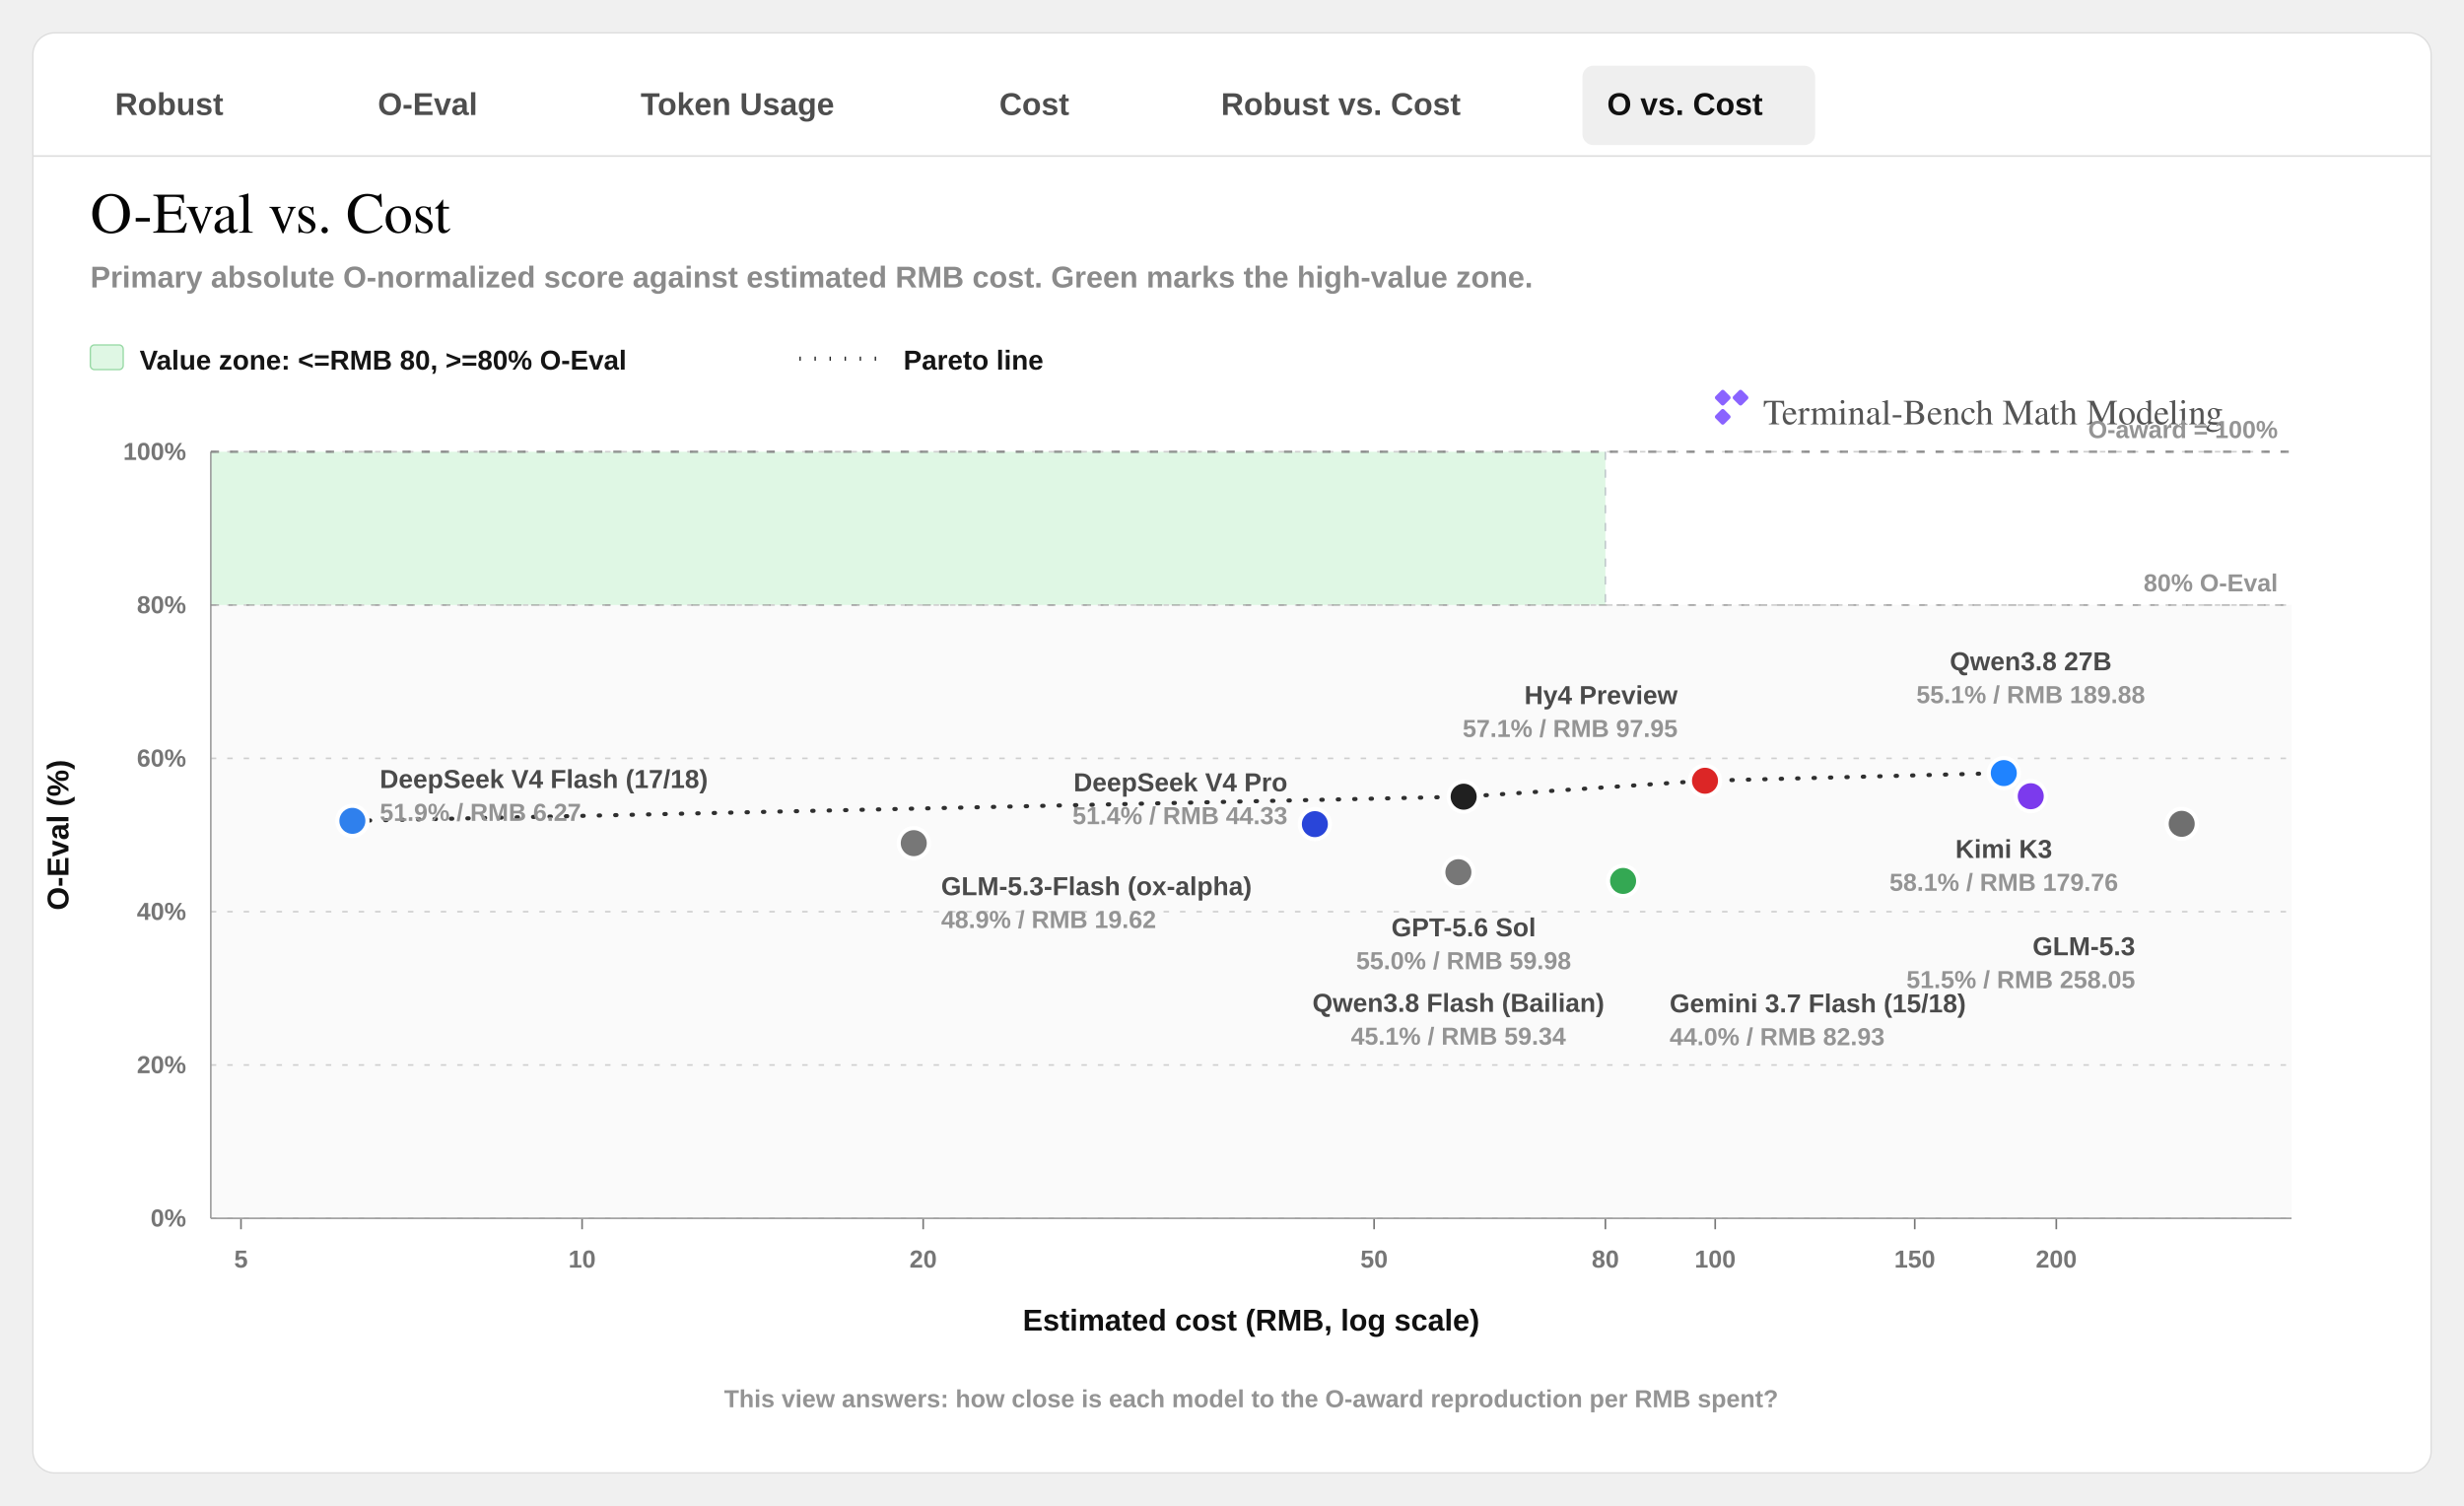
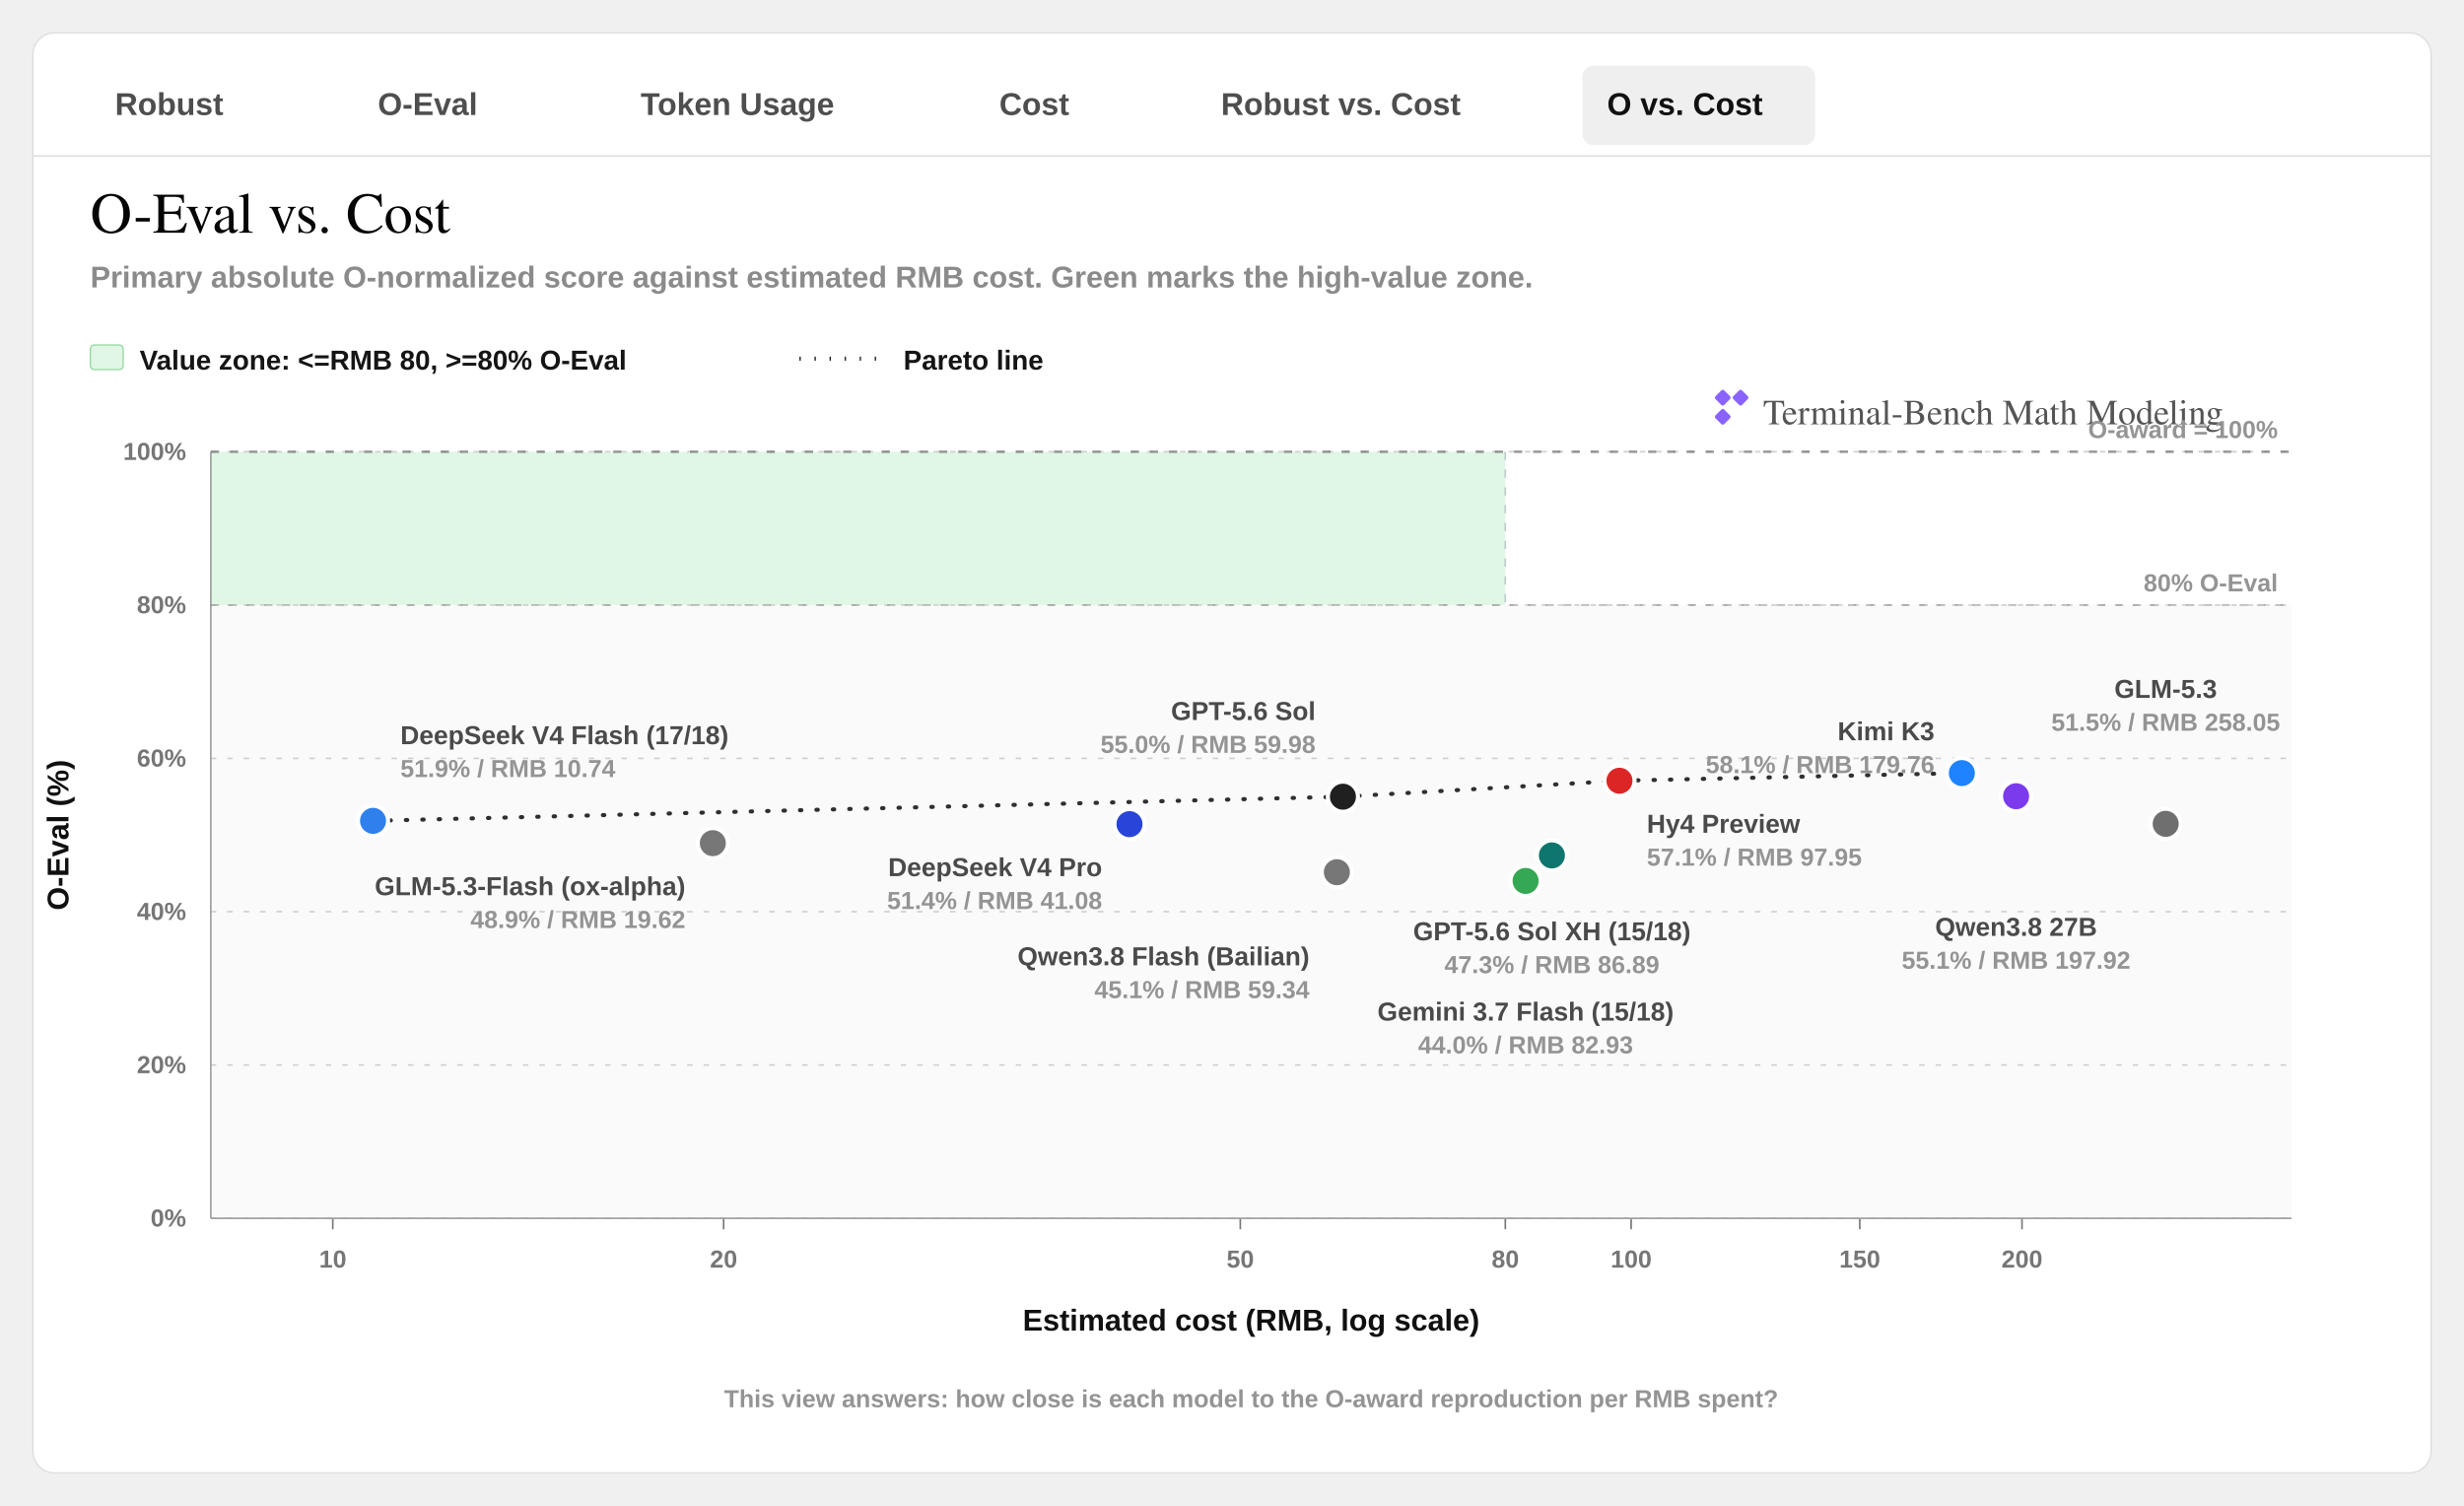
<svg xmlns="http://www.w3.org/2000/svg" width="1800" height="1100" viewBox="0 0 1800 1100" role="img">
  <style>
      .title { font-family: Georgia, Times, serif; font-size: 42px; fill: #050505; }
      .subtitle { font-family: Arial, Helvetica, sans-serif; font-size: 22px; fill: #8b8b8b; font-weight: 650; }
      .tab { font-family: Arial, Helvetica, sans-serif; font-size: 23px; fill: #4e4e4e; font-weight: 760; }
      .tab-active { fill: #111111; }
      .axis { font-family: Arial, Helvetica, sans-serif; font-size: 18px; fill: #767676; font-weight: 600; }
      .axis-title { font-family: Arial, Helvetica, sans-serif; font-size: 22px; fill: #101010; font-weight: 720; }
      .legend { font-family: Arial, Helvetica, sans-serif; font-size: 20px; fill: #151515; font-weight: 680; }
      .x-label { font-family: Arial, Helvetica, sans-serif; font-size: 18px; fill: #151515; font-weight: 650; }
      .bar-label { font-family: Arial, Helvetica, sans-serif; font-size: 22px; fill: #ffffff; font-weight: 800; }
      .top-label { font-family: Arial, Helvetica, sans-serif; font-size: 19px; fill: #939393; font-weight: 750; }
      .small-note { font-family: Arial, Helvetica, sans-serif; font-size: 18px; fill: #949494; font-weight: 650; }
      .point-label { font-family: Arial, Helvetica, sans-serif; font-size: 19px; fill: #4a4a4a; font-weight: 700; }
      .brand { font-family: Georgia, Times, serif; font-size: 26px; fill: #555555; }
    </style>
  <rect x="24.00" y="24.00" width="1752.00" height="1052.00" fill="#ffffff" stroke="#dddddd" rx="16.00" />
  <text x="84.00" y="84.00" text-anchor="start" class="tab">Robust</text>
  <text x="276.00" y="84.00" text-anchor="start" class="tab">O-Eval</text>
  <text x="468.00" y="84.00" text-anchor="start" class="tab">Token Usage</text>
  <text x="730.00" y="84.00" text-anchor="start" class="tab">Cost</text>
  <text x="892.00" y="84.00" text-anchor="start" class="tab">Robust vs. Cost</text>
  <rect x="1156.00" y="48.00" width="170.00" height="58.00" fill="#efefef" rx="8.00" />
  <text x="1174.00" y="84.00" text-anchor="start" class="tab tab-active">O vs. Cost</text>
  <line x1="24.00" y1="114.00" x2="1776.00" y2="114.00" stroke="#dddddd" stroke-width="1.20" />
  <text x="66.00" y="170.00" text-anchor="start" class="title">O-Eval vs. Cost</text>
  <text x="66.00" y="210.00" text-anchor="start" class="subtitle">Primary absolute O-normalized score against estimated RMB cost. Green marks the high-value zone.</text>
  <rect x="66.00" y="252.00" width="24.00" height="18.00" fill="#dff7e4" stroke="#98d9a5" rx="3.00" />
  <text x="102.00" y="270.00" text-anchor="start" class="legend">Value zone: &lt;=RMB 80, &gt;=80% O-Eval</text>
  <line x1="584.00" y1="262.00" x2="644.00" y2="262.00" stroke="#222222" stroke-width="3.00" stroke-dasharray="1 10" />
  <text x="660.00" y="270.00" text-anchor="start" class="legend">Pareto line</text>
  <rect x="1254.00" y="286.00" width="9" height="9" rx="1.5" fill="#8a63ff" transform="rotate(-45 1258.50 290.50)" />
  <rect x="1267.00" y="286.00" width="9" height="9" rx="1.5" fill="#8a63ff" transform="rotate(-45 1271.50 290.50)" />
  <rect x="1254.00" y="300.00" width="9" height="9" rx="1.5" fill="#8a63ff" transform="rotate(-45 1258.50 304.50)" />
  <text x="1288.00" y="310.00" text-anchor="start" class="brand">Terminal-Bench Math Modeling</text>
-   <rect x="154.00" y="330.00" width="1018.77" height="112.00" fill="#dff7e4" />
-   <line x1="1172.77" y1="330.00" x2="1172.77" y2="890.00" stroke="#9ca3af" stroke-width="1.20" stroke-dasharray="6 7" opacity="0.550" />
+   <rect x="154.00" y="330.00" width="945.67" height="112.00" fill="#dff7e4" />
+   <line x1="1099.67" y1="330.00" x2="1099.67" y2="890.00" stroke="#9ca3af" stroke-width="1.20" stroke-dasharray="6 7" opacity="0.550" />
  <rect x="154.00" y="442.00" width="1520.00" height="448.00" fill="#fafafa" />
  <line x1="154.00" y1="890.00" x2="1674.00" y2="890.00" stroke="#cfcfcf" stroke-width="1.20" stroke-dasharray="4 8" />
  <text x="136.00" y="896.00" text-anchor="end" class="axis">0%</text>
  <line x1="154.00" y1="778.00" x2="1674.00" y2="778.00" stroke="#cfcfcf" stroke-width="1.20" stroke-dasharray="4 8" />
  <text x="136.00" y="784.00" text-anchor="end" class="axis">20%</text>
  <line x1="154.00" y1="666.00" x2="1674.00" y2="666.00" stroke="#cfcfcf" stroke-width="1.20" stroke-dasharray="4 8" />
  <text x="136.00" y="672.00" text-anchor="end" class="axis">40%</text>
  <line x1="154.00" y1="554.00" x2="1674.00" y2="554.00" stroke="#cfcfcf" stroke-width="1.20" stroke-dasharray="4 8" />
  <text x="136.00" y="560.00" text-anchor="end" class="axis">60%</text>
  <line x1="154.00" y1="442.00" x2="1674.00" y2="442.00" stroke="#cfcfcf" stroke-width="1.20" stroke-dasharray="4 8" />
  <text x="136.00" y="448.00" text-anchor="end" class="axis">80%</text>
  <line x1="154.00" y1="330.00" x2="1674.00" y2="330.00" stroke="#cfcfcf" stroke-width="1.20" stroke-dasharray="4 8" />
  <text x="136.00" y="336.00" text-anchor="end" class="axis">100%</text>
-   <line x1="176.05" y1="890.00" x2="176.05" y2="898.00" stroke="#777777" stroke-width="1.20" />
-   <text x="176.05" y="926.00" text-anchor="middle" class="axis">5</text>
-   <line x1="425.23" y1="890.00" x2="425.23" y2="898.00" stroke="#777777" stroke-width="1.20" />
-   <text x="425.23" y="926.00" text-anchor="middle" class="axis">10</text>
-   <line x1="674.41" y1="890.00" x2="674.41" y2="898.00" stroke="#777777" stroke-width="1.20" />
-   <text x="674.41" y="926.00" text-anchor="middle" class="axis">20</text>
-   <line x1="1003.81" y1="890.00" x2="1003.81" y2="898.00" stroke="#777777" stroke-width="1.20" />
-   <text x="1003.81" y="926.00" text-anchor="middle" class="axis">50</text>
-   <line x1="1172.77" y1="890.00" x2="1172.77" y2="898.00" stroke="#777777" stroke-width="1.20" />
-   <text x="1172.77" y="926.00" text-anchor="middle" class="axis">80</text>
-   <line x1="1252.99" y1="890.00" x2="1252.99" y2="898.00" stroke="#777777" stroke-width="1.20" />
-   <text x="1252.99" y="926.00" text-anchor="middle" class="axis">100</text>
-   <line x1="1398.75" y1="890.00" x2="1398.75" y2="898.00" stroke="#777777" stroke-width="1.20" />
-   <text x="1398.75" y="926.00" text-anchor="middle" class="axis">150</text>
-   <line x1="1502.17" y1="890.00" x2="1502.17" y2="898.00" stroke="#777777" stroke-width="1.20" />
-   <text x="1502.17" y="926.00" text-anchor="middle" class="axis">200</text>
+   <line x1="243.10" y1="890.00" x2="243.10" y2="898.00" stroke="#777777" stroke-width="1.20" />
+   <text x="243.10" y="926.00" text-anchor="middle" class="axis">10</text>
+   <line x1="528.62" y1="890.00" x2="528.62" y2="898.00" stroke="#777777" stroke-width="1.20" />
+   <text x="528.62" y="926.00" text-anchor="middle" class="axis">20</text>
+   <line x1="906.06" y1="890.00" x2="906.06" y2="898.00" stroke="#777777" stroke-width="1.20" />
+   <text x="906.06" y="926.00" text-anchor="middle" class="axis">50</text>
+   <line x1="1099.67" y1="890.00" x2="1099.67" y2="898.00" stroke="#777777" stroke-width="1.20" />
+   <text x="1099.67" y="926.00" text-anchor="middle" class="axis">80</text>
+   <line x1="1191.59" y1="890.00" x2="1191.59" y2="898.00" stroke="#777777" stroke-width="1.20" />
+   <text x="1191.59" y="926.00" text-anchor="middle" class="axis">100</text>
+   <line x1="1358.61" y1="890.00" x2="1358.61" y2="898.00" stroke="#777777" stroke-width="1.20" />
+   <text x="1358.61" y="926.00" text-anchor="middle" class="axis">150</text>
+   <line x1="1477.11" y1="890.00" x2="1477.11" y2="898.00" stroke="#777777" stroke-width="1.20" />
+   <text x="1477.11" y="926.00" text-anchor="middle" class="axis">200</text>
  <line x1="154.00" y1="890.00" x2="1674.00" y2="890.00" stroke="#9e9e9e" stroke-width="1.20" />
  <line x1="154.00" y1="330.00" x2="154.00" y2="890.00" stroke="#9e9e9e" stroke-width="1.20" />
  <text x="914.00" y="972.00" text-anchor="middle" class="axis-title">Estimated cost (RMB, log scale)</text>
  <text x="50.00" y="610.00" text-anchor="middle" class="axis-title" transform="rotate(-90 50.00 610.00)">O-Eval (%)</text>
  <line x1="154.00" y1="442.00" x2="1674.00" y2="442.00" stroke="#808080" stroke-width="1.20" stroke-dasharray="6 7" opacity="0.550" />
  <line x1="154.00" y1="330.00" x2="1674.00" y2="330.00" stroke="#777777" stroke-width="1.80" stroke-dasharray="6 8" opacity="0.750" />
  <text x="1664.00" y="320.00" text-anchor="end" class="small-note">O-award = 100%</text>
  <text x="1664.00" y="432.00" text-anchor="end" class="small-note">80% O-Eval</text>
-   <path d="M 257.42 599.64 L 1069.23 582.00 L 1245.54 570.35 L 1463.81 564.75" fill="none" stroke="#2f2f2f" stroke-width="3.00" stroke-dasharray="1 11" stroke-linecap="round" />
-   <circle cx="257.42" cy="599.64" r="11.00" fill="#2f80ed" stroke="#ffffff" stroke-width="3.00" />
-   <text x="277.42" y="575.64" text-anchor="start" class="point-label">DeepSeek V4 Flash (17/18)</text>
-   <text x="277.42" y="599.64" text-anchor="start" class="small-note">51.9% / RMB 6.27</text>
-   <circle cx="960.54" cy="602.05" r="11.00" fill="#2945d9" stroke="#ffffff" stroke-width="3.00" />
-   <text x="940.54" y="578.05" text-anchor="end" class="point-label">DeepSeek V4 Pro</text>
-   <text x="940.54" y="602.05" text-anchor="end" class="small-note">51.4% / RMB 44.33</text>
-   <circle cx="1593.78" cy="601.82" r="11.00" fill="#6f6f6f" stroke="#ffffff" stroke-width="3.00" />
-   <text x="1559.78" y="697.82" text-anchor="end" class="point-label">GLM-5.3</text>
-   <text x="1559.78" y="721.82" text-anchor="end" class="small-note">51.5% / RMB 258.05</text>
-   <circle cx="1069.23" cy="582.00" r="11.00" fill="#202020" stroke="#ffffff" stroke-width="3.00" />
-   <text x="1069.23" y="684.00" text-anchor="middle" class="point-label">GPT-5.6 Sol</text>
-   <text x="1069.23" y="708.00" text-anchor="middle" class="small-note">55.0% / RMB 59.98</text>
-   <circle cx="1463.81" cy="564.75" r="11.00" fill="#1f83ff" stroke="#ffffff" stroke-width="3.00" />
-   <text x="1463.81" y="626.75" text-anchor="middle" class="point-label">Kimi K3</text>
-   <text x="1463.81" y="650.75" text-anchor="middle" class="small-note">58.1% / RMB 179.76</text>
-   <circle cx="1185.70" cy="643.54" r="11.00" fill="#34a853" stroke="#ffffff" stroke-width="3.00" />
-   <text x="1219.70" y="739.54" text-anchor="start" class="point-label">Gemini 3.7 Flash (15/18)</text>
-   <text x="1219.70" y="763.54" text-anchor="start" class="small-note">44.0% / RMB 82.93</text>
-   <circle cx="1483.50" cy="581.66" r="11.00" fill="#7c3aed" stroke="#ffffff" stroke-width="3.00" />
-   <text x="1483.50" y="489.66" text-anchor="middle" class="point-label">Qwen3.8 27B</text>
-   <text x="1483.50" y="513.66" text-anchor="middle" class="small-note">55.1% / RMB 189.88</text>
-   <circle cx="667.52" cy="615.94" r="11.00" fill="#777777" stroke="#ffffff" stroke-width="3.00" />
-   <text x="687.52" y="653.94" text-anchor="start" class="point-label">GLM-5.3-Flash (ox-alpha)</text>
-   <text x="687.52" y="677.94" text-anchor="start" class="small-note">48.9% / RMB 19.62</text>
-   <circle cx="1065.38" cy="637.16" r="11.00" fill="#777777" stroke="#ffffff" stroke-width="3.00" />
-   <text x="1065.38" y="739.16" text-anchor="middle" class="point-label">Qwen3.8 Flash (Bailian)</text>
-   <text x="1065.38" y="763.16" text-anchor="middle" class="small-note">45.1% / RMB 59.34</text>
-   <circle cx="1245.54" cy="570.35" r="11.00" fill="#dc2626" stroke="#ffffff" stroke-width="3.00" />
-   <text x="1225.54" y="514.35" text-anchor="end" class="point-label">Hy4 Preview</text>
-   <text x="1225.54" y="538.35" text-anchor="end" class="small-note">57.1% / RMB 97.95</text>
+   <path d="M 272.50 599.64 L 981.03 582.00 L 1183.05 570.35 L 1433.16 564.75" fill="none" stroke="#2f2f2f" stroke-width="3.00" stroke-dasharray="1 11" stroke-linecap="round" />
+   <circle cx="272.50" cy="599.64" r="11.00" fill="#2f80ed" stroke="#ffffff" stroke-width="3.00" />
+   <text x="292.50" y="543.64" text-anchor="start" class="point-label">DeepSeek V4 Flash (17/18)</text>
+   <text x="292.50" y="567.64" text-anchor="start" class="small-note">51.9% / RMB 10.74</text>
+   <circle cx="825.12" cy="602.05" r="11.00" fill="#2945d9" stroke="#ffffff" stroke-width="3.00" />
+   <text x="805.12" y="640.05" text-anchor="end" class="point-label">DeepSeek V4 Pro</text>
+   <text x="805.12" y="664.05" text-anchor="end" class="small-note">51.4% / RMB 41.08</text>
+   <circle cx="1582.08" cy="601.82" r="11.00" fill="#6f6f6f" stroke="#ffffff" stroke-width="3.00" />
+   <text x="1582.08" y="509.82" text-anchor="middle" class="point-label">GLM-5.3</text>
+   <text x="1582.08" y="533.82" text-anchor="middle" class="small-note">51.5% / RMB 258.05</text>
+   <circle cx="981.03" cy="582.00" r="11.00" fill="#202020" stroke="#ffffff" stroke-width="3.00" />
+   <text x="961.03" y="526.00" text-anchor="end" class="point-label">GPT-5.6 Sol</text>
+   <text x="961.03" y="550.00" text-anchor="end" class="small-note">55.0% / RMB 59.98</text>
+   <circle cx="1133.70" cy="624.90" r="11.00" fill="#0f766e" stroke="#ffffff" stroke-width="3.00" />
+   <text x="1133.70" y="686.90" text-anchor="middle" class="point-label">GPT-5.6 Sol XH (15/18)</text>
+   <text x="1133.70" y="710.90" text-anchor="middle" class="small-note">47.3% / RMB 86.89</text>
+   <circle cx="1433.16" cy="564.75" r="11.00" fill="#1f83ff" stroke="#ffffff" stroke-width="3.00" />
+   <text x="1413.16" y="540.75" text-anchor="end" class="point-label">Kimi K3</text>
+   <text x="1413.16" y="564.75" text-anchor="end" class="small-note">58.1% / RMB 179.76</text>
+   <circle cx="1114.48" cy="643.54" r="11.00" fill="#34a853" stroke="#ffffff" stroke-width="3.00" />
+   <text x="1114.48" y="745.54" text-anchor="middle" class="point-label">Gemini 3.7 Flash (15/18)</text>
+   <text x="1114.48" y="769.54" text-anchor="middle" class="small-note">44.0% / RMB 82.93</text>
+   <circle cx="1472.80" cy="581.66" r="11.00" fill="#7c3aed" stroke="#ffffff" stroke-width="3.00" />
+   <text x="1472.80" y="683.66" text-anchor="middle" class="point-label">Qwen3.8 27B</text>
+   <text x="1472.80" y="707.66" text-anchor="middle" class="small-note">55.1% / RMB 197.92</text>
+   <circle cx="520.72" cy="615.94" r="11.00" fill="#777777" stroke="#ffffff" stroke-width="3.00" />
+   <text x="500.72" y="653.94" text-anchor="end" class="point-label">GLM-5.3-Flash (ox-alpha)</text>
+   <text x="500.72" y="677.94" text-anchor="end" class="small-note">48.9% / RMB 19.62</text>
+   <circle cx="976.61" cy="637.16" r="11.00" fill="#777777" stroke="#ffffff" stroke-width="3.00" />
+   <text x="956.61" y="705.16" text-anchor="end" class="point-label">Qwen3.8 Flash (Bailian)</text>
+   <text x="956.61" y="729.16" text-anchor="end" class="small-note">45.1% / RMB 59.34</text>
+   <circle cx="1183.05" cy="570.35" r="11.00" fill="#dc2626" stroke="#ffffff" stroke-width="3.00" />
+   <text x="1203.05" y="608.35" text-anchor="start" class="point-label">Hy4 Preview</text>
+   <text x="1203.05" y="632.35" text-anchor="start" class="small-note">57.1% / RMB 97.95</text>
  <text x="914.00" y="1028.00" text-anchor="middle" class="small-note">This view answers: how close is each model to the O-award reproduction per RMB spent?</text>
</svg>
